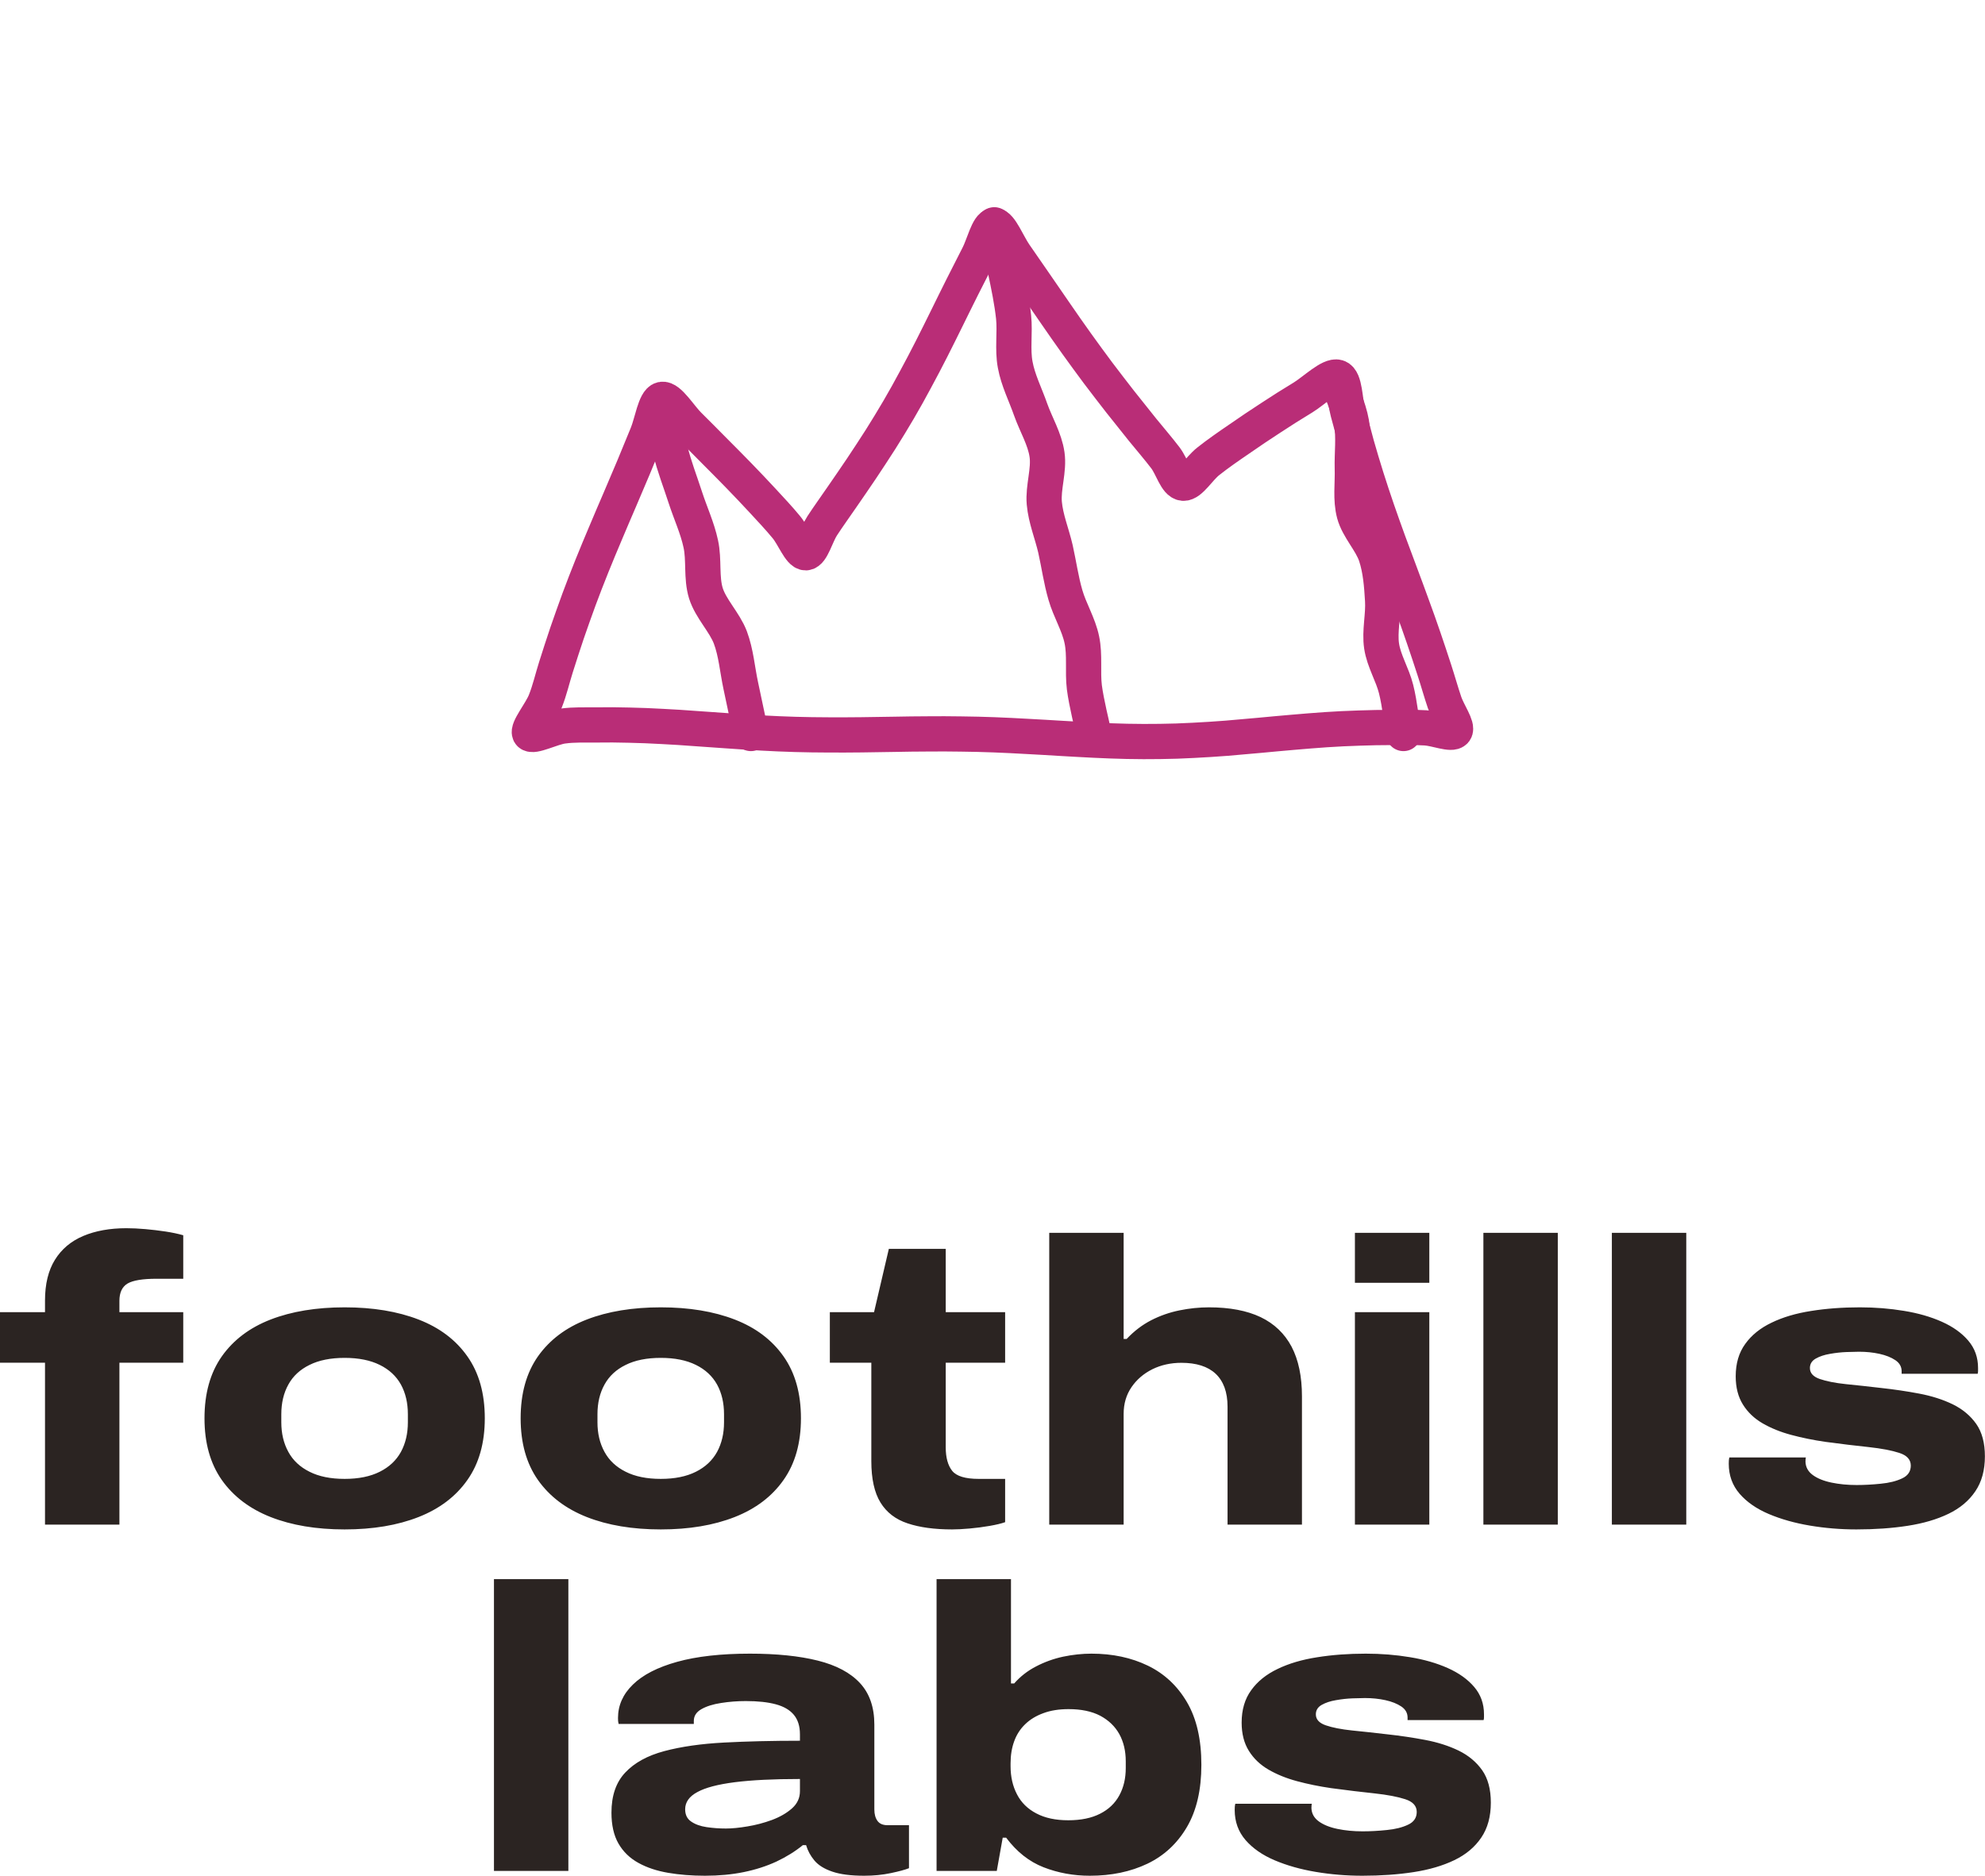
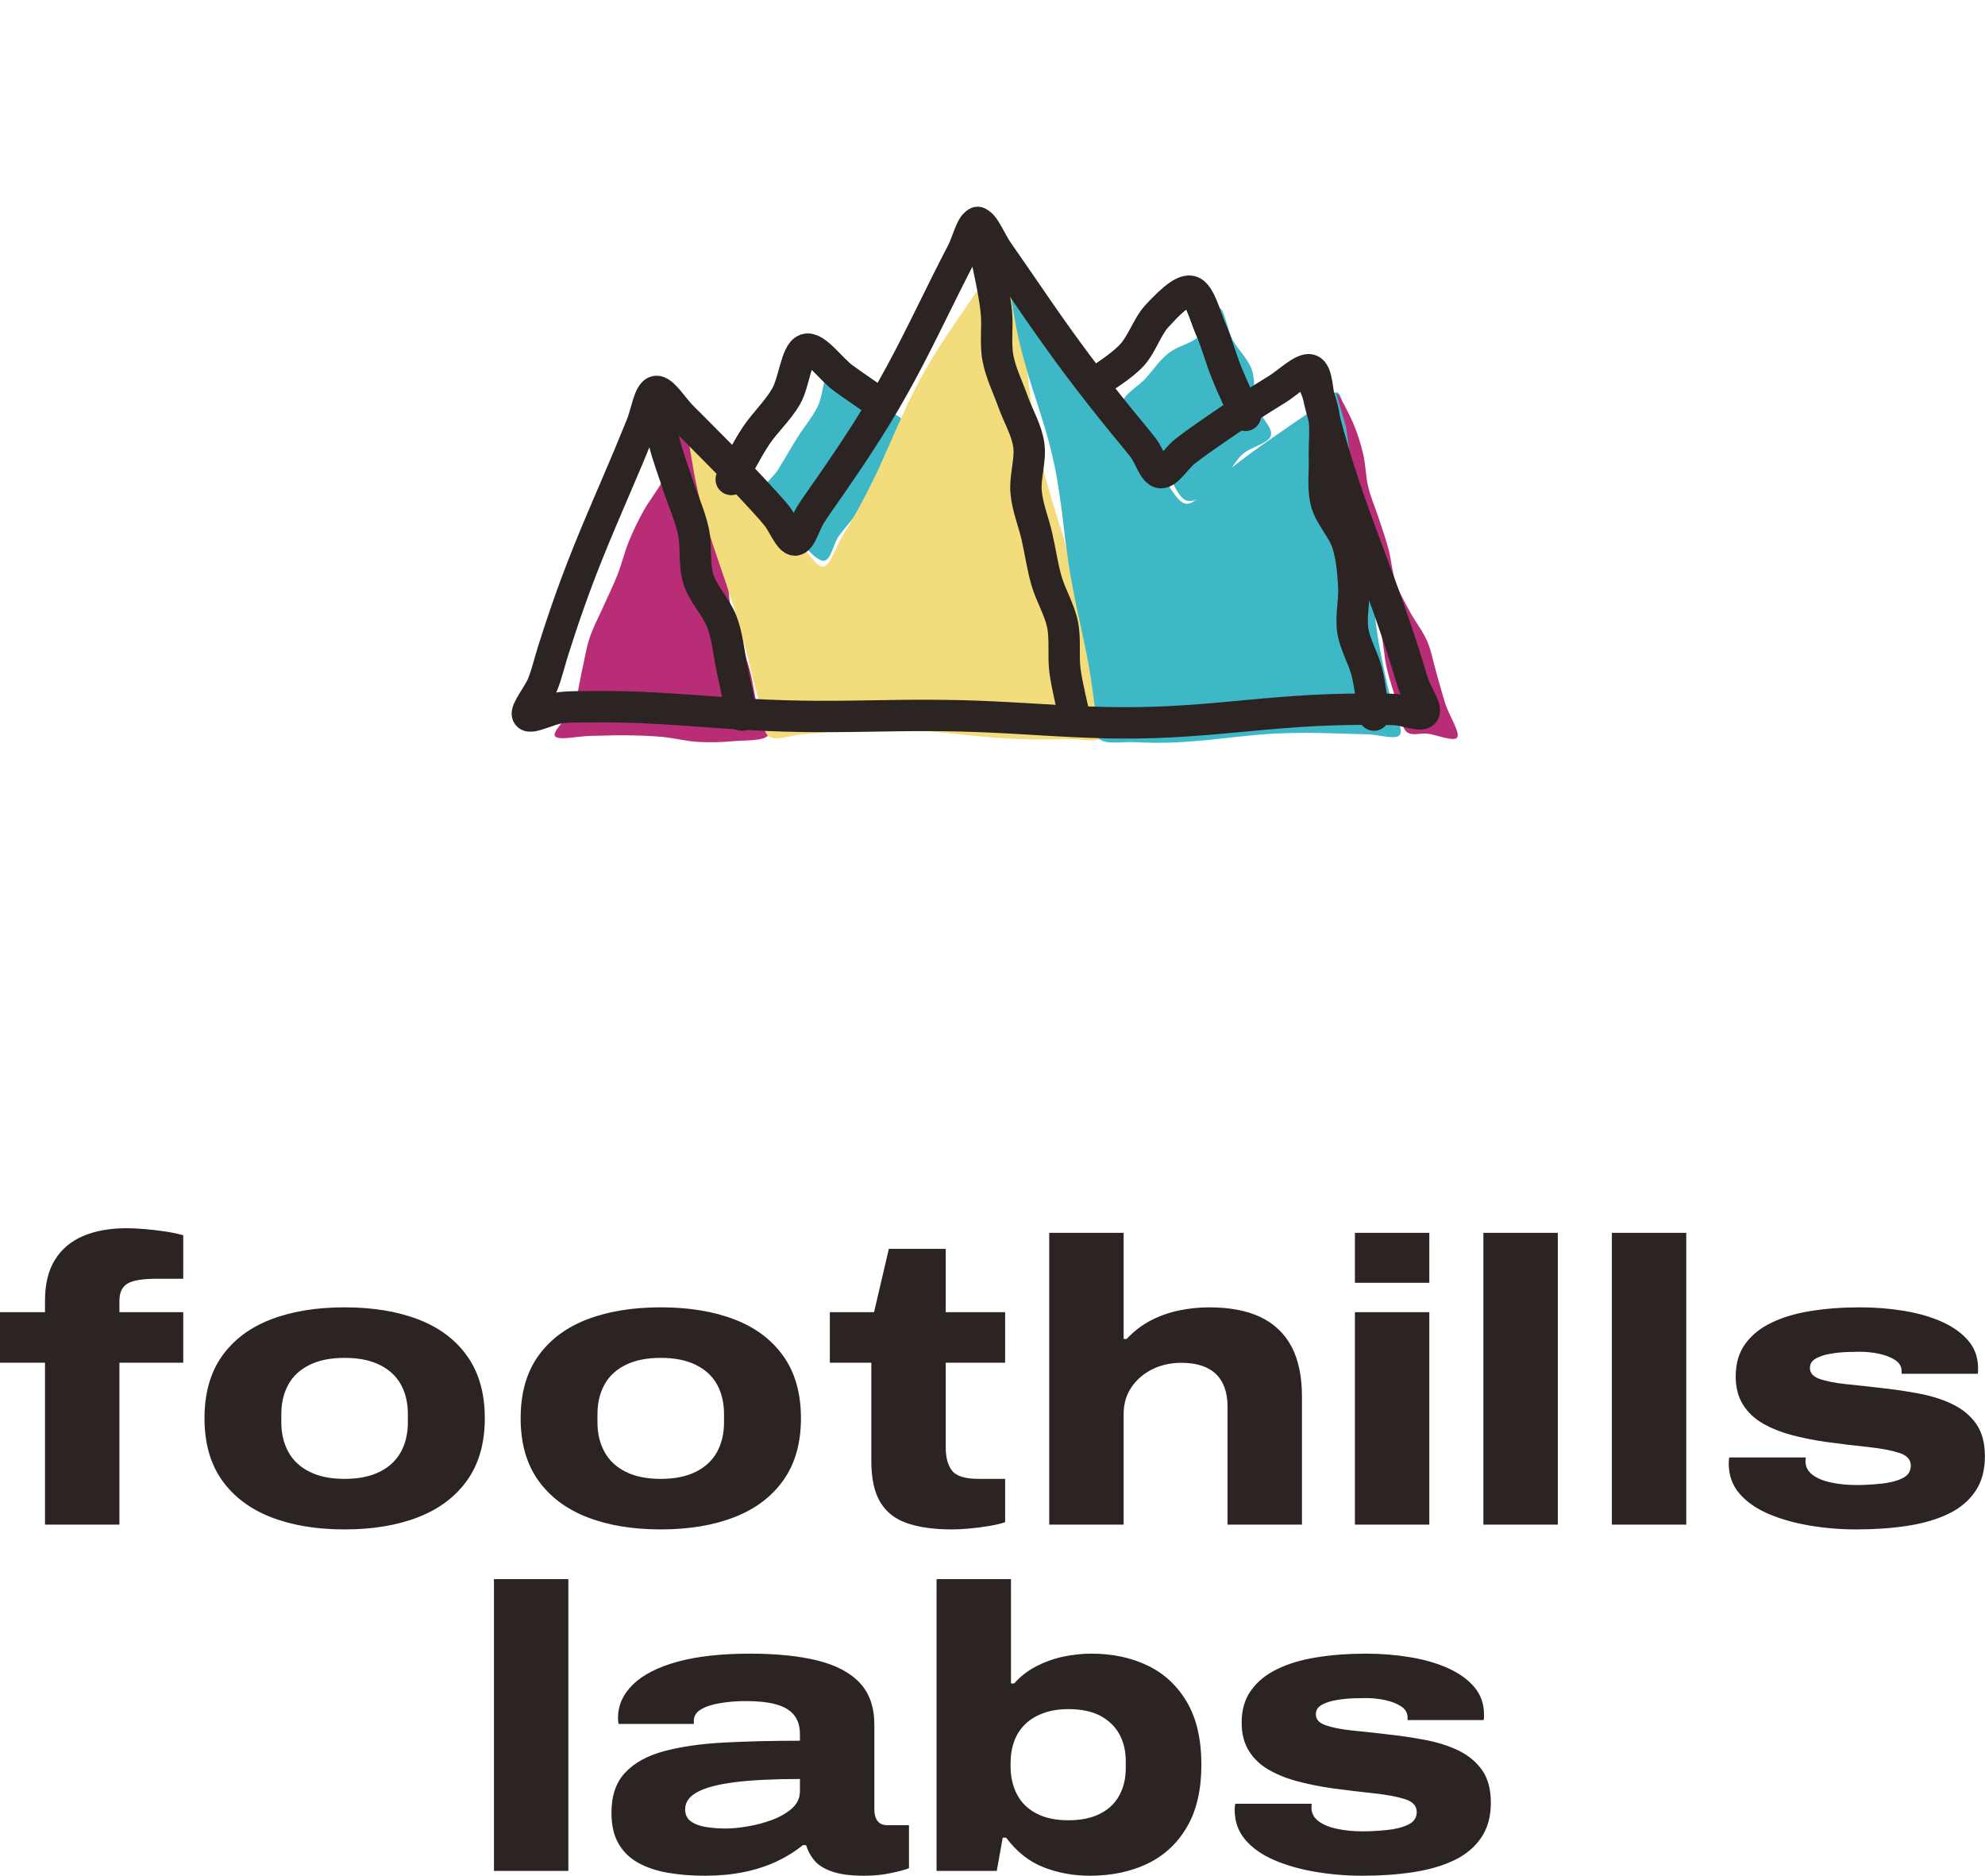
<svg xmlns="http://www.w3.org/2000/svg" viewBox="0 0 197.15 186.32" width="197.15" height="186.32" role="img" aria-label="Foothills Labs">
  <g transform="translate(50.57 0)">
-     <g fill="none" stroke="#B92D77" stroke-width="3.5" stroke-linecap="round" stroke-linejoin="round">
-       <path d="M 2.04 72.86 C 1.75 72.45 3.16 70.76 3.59 69.66 C 4.03 68.56 4.29 67.39 4.65 66.26 C 5.01 65.13 5.37 64 5.75 62.88 C 6.14 61.76 6.53 60.64 6.94 59.53 C 7.35 58.42 7.78 57.32 8.22 56.22 C 8.66 55.12 9.12 54.03 9.58 52.94 C 10.03 51.85 10.51 50.76 10.97 49.68 C 11.43 48.59 11.9 47.5 12.36 46.41 C 12.82 45.32 13.24 44.25 13.71 43.13 C 14.18 42 14.49 39.82 15.17 39.67 C 15.87 39.52 16.99 41.4 17.85 42.24 C 18.7 43.08 19.5 43.89 20.32 44.72 C 21.14 45.55 21.97 46.37 22.78 47.21 C 23.59 48.05 24.4 48.89 25.19 49.75 C 25.98 50.6 26.81 51.49 27.52 52.35 C 28.24 53.21 28.87 54.93 29.46 54.91 C 30.06 54.89 30.49 53.15 31.09 52.23 C 31.69 51.31 32.4 50.33 33.05 49.38 C 33.7 48.43 34.36 47.49 35 46.53 C 35.64 45.57 36.27 44.61 36.89 43.64 C 37.5 42.67 38.1 41.69 38.68 40.7 C 39.26 39.71 39.82 38.7 40.36 37.69 C 40.91 36.68 41.44 35.66 41.96 34.64 C 42.48 33.62 42.99 32.58 43.5 31.55 C 44.01 30.52 44.51 29.49 45.03 28.46 C 45.54 27.44 46.07 26.41 46.59 25.39 C 47.12 24.38 47.57 22.4 48.18 22.38 C 48.78 22.36 49.54 24.3 50.22 25.28 C 50.9 26.26 51.59 27.25 52.26 28.23 C 52.94 29.22 53.62 30.21 54.3 31.19 C 54.98 32.17 55.66 33.16 56.36 34.13 C 57.06 35.1 57.76 36.07 58.48 37.03 C 59.2 37.98 59.93 38.93 60.67 39.88 C 61.41 40.82 62.16 41.75 62.91 42.69 C 63.67 43.62 64.51 44.6 65.18 45.48 C 65.85 46.37 66.24 47.94 66.95 48 C 67.66 48.05 68.51 46.55 69.44 45.82 C 70.37 45.08 71.47 44.32 72.51 43.61 C 73.54 42.89 74.59 42.19 75.65 41.5 C 76.7 40.81 77.74 40.15 78.85 39.48 C 79.95 38.8 81.55 37.23 82.29 37.47 C 83.03 37.7 82.99 39.8 83.3 40.92 C 83.62 42.04 83.88 43.1 84.18 44.19 C 84.49 45.27 84.81 46.35 85.15 47.43 C 85.49 48.5 85.84 49.57 86.21 50.64 C 86.57 51.7 86.96 52.76 87.34 53.82 C 87.73 54.88 88.13 55.93 88.52 56.99 C 88.91 58.04 89.31 59.1 89.69 60.16 C 90.08 61.22 90.46 62.28 90.82 63.34 C 91.19 64.41 91.54 65.48 91.89 66.55 C 92.24 67.62 92.56 68.77 92.9 69.77 C 93.24 70.79 94.25 72.18 93.94 72.6 C 93.62 73.02 92.06 72.36 91.02 72.3 C 89.98 72.24 88.82 72.25 87.72 72.26 C 86.62 72.26 85.53 72.28 84.43 72.32 C 83.33 72.35 82.23 72.41 81.13 72.48 C 80.03 72.55 78.94 72.65 77.84 72.74 C 76.74 72.83 75.64 72.94 74.54 73.04 C 73.44 73.14 72.34 73.24 71.25 73.33 C 70.15 73.41 69.05 73.49 67.95 73.54 C 66.85 73.6 65.75 73.64 64.65 73.65 C 63.56 73.67 62.46 73.66 61.36 73.64 C 60.26 73.62 59.16 73.57 58.06 73.52 C 56.97 73.47 55.87 73.4 54.77 73.34 C 53.67 73.28 52.57 73.2 51.47 73.15 C 50.37 73.09 49.28 73.03 48.18 72.99 C 47.08 72.95 45.98 72.92 44.88 72.91 C 43.78 72.89 42.68 72.89 41.59 72.9 C 40.49 72.9 39.39 72.92 38.29 72.94 C 37.19 72.95 36.09 72.98 34.99 72.99 C 33.9 73 32.8 73.01 31.7 73 C 30.6 73 29.5 72.98 28.4 72.95 C 27.31 72.92 26.21 72.87 25.11 72.81 C 24.01 72.75 22.91 72.68 21.81 72.6 C 20.71 72.53 19.62 72.44 18.52 72.37 C 17.42 72.29 16.32 72.21 15.22 72.16 C 14.12 72.1 13.02 72.05 11.93 72.03 C 10.83 72 9.73 71.99 8.63 72.01 C 7.53 72.02 6.43 71.97 5.34 72.12 C 4.24 72.26 2.33 73.27 2.04 72.86 Z" />
-       <path d="M 15.22 39.91 C 15.35 40.71 15.63 43.16 16.01 44.74 C 16.39 46.32 16.99 47.84 17.49 49.39 C 17.99 50.94 18.69 52.43 19.03 54.02 C 19.38 55.61 19.06 57.37 19.54 58.93 C 20.03 60.48 21.39 61.8 21.97 63.32 C 22.54 64.85 22.66 66.5 23 68.09 C 23.34 69.68 23.84 72.07 24.01 72.86" />
-       <path d="M 48.18 22.33 C 48.36 23.09 48.97 25.36 49.29 26.88 C 49.61 28.41 49.93 29.94 50.1 31.49 C 50.26 33.05 49.97 34.7 50.26 36.23 C 50.54 37.77 51.28 39.21 51.8 40.7 C 52.33 42.19 53.2 43.61 53.42 45.15 C 53.65 46.7 53.01 48.41 53.15 49.98 C 53.29 51.54 53.91 53.01 54.26 54.53 C 54.6 56.05 54.81 57.6 55.25 59.11 C 55.68 60.61 56.57 62.03 56.88 63.56 C 57.2 65.08 56.94 66.72 57.13 68.28 C 57.33 69.83 57.91 72.1 58.06 72.86" />
-       <path d="M 82.23 37.71 C 82.47 38.42 83.41 40.52 83.66 41.99 C 83.92 43.46 83.7 45.02 83.74 46.52 C 83.79 48.03 83.54 49.59 83.93 51.04 C 84.32 52.48 85.6 53.76 86.08 55.18 C 86.55 56.61 86.66 58.11 86.75 59.61 C 86.85 61.1 86.43 62.7 86.65 64.17 C 86.87 65.65 87.73 67 88.09 68.45 C 88.46 69.9 88.7 72.13 88.82 72.86" />
+     <g transform="translate(-6.67 -7.70) scale(0.2078)">
+       <path d="M 138.24 266.24 C 137.27 261.18 144.69 256.28 147.81 251.24 C 150.94 246.20 153.84 241.03 156.99 236.00 C 160.13 230.97 163.89 226.79 166.69 221.08 C 169.49 215.36 169.58 202.30 173.79 201.73 C 178.00 201.17 185.98 212.89 191.93 217.70 C 197.88 222.50 208.19 226.44 209.48 230.56 C 210.77 234.69 202.03 237.85 199.65 242.43 C 197.28 247.02 197.44 253.31 195.23 258.07 C 193.03 262.83 189.52 266.79 186.42 271.00 C 183.33 275.21 179.53 279.33 176.65 283.34 C 173.77 287.35 172.96 295.37 169.12 295.08 C 165.29 294.78 158.77 286.38 153.62 281.58 C 148.48 276.77 139.21 271.30 138.24 266.24 Z" fill="#3EB7C6" stroke="none" transform="translate(13 10)" />
+       <path d="M 312.32 220.16 C 312.01 215.86 319.58 212.06 323.22 208.02 C 326.87 203.99 329.87 199.31 334.17 195.93 C 338.46 192.54 344.97 191.34 349.00 187.72 C 353.03 184.10 355.73 173.94 358.37 174.22 C 361.01 174.50 362.25 184.52 364.85 189.42 C 367.46 194.32 372.13 198.40 374.01 203.63 C 375.89 208.85 374.62 215.49 376.14 220.77 C 377.67 226.04 384.30 231.34 383.16 235.28 C 382.03 239.22 373.45 240.56 369.34 244.41 C 365.22 248.26 362.88 254.74 358.49 258.40 C 354.10 262.06 347.28 267.64 343.01 266.38 C 338.74 265.12 335.83 256.27 332.85 250.85 C 329.86 245.42 328.51 238.95 325.09 233.83 C 321.67 228.72 312.63 224.46 312.32 220.16 Z" fill="#3EB7C6" stroke="none" transform="translate(13 10)" />
+       <g fill="none" stroke="#2B2422" stroke-width="15.0" stroke-linecap="round" stroke-linejoin="round">
+         <path d="M 138.24 266.24 C 140.19 262.80 145.60 252.23 149.94 245.62 C 154.29 239.00 160.30 233.45 164.30 226.54 C 168.29 219.64 169.33 205.64 173.92 204.19 C 178.51 202.74 185.84 213.46 191.84 217.83 C 197.84 222.20 206.91 228.30 209.92 230.40" />
+         <path d="M 312.32 220.16 C 315.20 217.92 324.70 212.06 329.61 206.73 C 334.52 201.40 337.07 193.26 341.79 188.19 C 346.51 183.12 353.65 175.28 357.92 176.31 C 362.19 177.34 364.56 187.88 367.41 194.36 C 370.26 200.85 372.26 208.36 375.02 215.22 C 377.79 222.08 382.50 232.14 384.00 235.52" />
+       </g>
+       <path d="M 40.96 378.88 C 39.60 376.52 47.75 369.72 49.88 364.63 C 52.02 359.55 52.49 353.80 53.76 348.37 C 55.04 342.94 55.78 337.30 57.52 332.05 C 59.25 326.80 61.93 321.94 64.16 316.89 C 66.39 311.84 68.88 306.90 70.89 301.77 C 72.90 296.63 74.14 291.19 76.22 286.08 C 78.30 280.97 80.69 275.99 83.39 271.13 C 86.09 266.27 89.83 261.82 92.40 256.92 C 94.98 252.01 97.19 246.88 98.85 241.68 C 100.52 236.48 101.07 225.88 102.40 225.69 C 103.73 225.51 105.45 235.50 106.83 240.55 C 108.20 245.60 109.06 250.93 110.65 255.98 C 112.25 261.04 114.58 265.90 116.42 270.90 C 118.26 275.89 120.51 280.78 121.68 285.95 C 122.84 291.12 122.86 296.60 123.42 301.94 C 123.97 307.27 123.99 312.75 125.02 317.96 C 126.06 323.17 128.08 328.11 129.64 333.18 C 131.19 338.25 133.02 343.25 134.35 348.38 C 135.68 353.51 136.17 358.95 137.60 363.96 C 139.02 368.98 144.77 375.58 142.88 378.48 C 141.00 381.38 131.90 380.81 126.29 381.35 C 120.68 381.88 114.92 382.02 109.23 381.68 C 103.54 381.34 97.85 379.82 92.16 379.29 C 86.47 378.77 80.78 378.61 75.09 378.54 C 69.40 378.46 63.72 378.76 58.03 378.82 C 52.34 378.87 42.32 381.24 40.96 378.88 Z" fill="#B92D77" stroke="none" transform="translate(13 10)" />
+       <path d="M 102.40 225.28 C 103.52 224.87 108.71 234.25 112.13 238.49 C 115.55 242.73 119.24 246.73 122.94 250.70 C 126.64 254.68 130.51 258.51 134.34 262.36 C 138.17 266.22 142.11 269.98 145.94 273.84 C 149.76 277.71 153.44 281.53 157.29 285.55 C 161.15 289.56 165.59 298.25 169.06 297.94 C 172.54 297.64 175.30 288.41 178.15 283.72 C 181.01 279.04 183.64 274.53 186.21 269.84 C 188.78 265.14 191.23 260.38 193.57 255.56 C 195.92 250.74 198.07 245.81 200.27 240.91 C 202.47 236.01 204.54 231.03 206.79 226.16 C 209.04 221.28 211.29 216.41 213.77 211.67 C 216.25 206.92 218.89 202.27 221.66 197.69 C 224.43 193.11 227.43 188.66 230.39 184.19 C 233.36 179.73 236.49 175.35 239.47 170.89 C 242.44 166.42 245.52 161.92 248.26 157.42 C 251.01 152.92 254.17 143.60 255.92 143.88 C 257.67 144.16 257.74 153.97 258.76 159.12 C 259.78 164.27 261.03 169.55 262.03 174.78 C 263.04 180.02 263.97 185.27 264.79 190.55 C 265.61 195.82 266.27 201.13 266.97 206.42 C 267.66 211.72 268.22 217.05 268.98 222.33 C 269.74 227.62 270.50 232.90 271.51 238.14 C 272.52 243.38 273.70 248.58 275.02 253.76 C 276.34 258.93 277.92 264.06 279.45 269.19 C 280.98 274.33 282.69 279.43 284.21 284.56 C 285.72 289.70 287.25 294.84 288.54 300.02 C 289.84 305.20 290.98 310.41 292.00 315.64 C 293.02 320.88 293.82 326.16 294.66 331.42 C 295.50 336.69 296.20 341.99 297.05 347.26 C 297.91 352.53 298.81 357.65 299.77 363.03 C 300.74 368.40 305.11 376.62 302.85 379.50 C 300.59 382.39 291.63 380.18 286.21 380.35 C 280.79 380.52 275.63 380.59 270.34 380.51 C 265.05 380.43 259.75 380.22 254.46 379.88 C 249.17 379.55 243.88 378.99 238.59 378.49 C 233.30 377.99 228.01 377.33 222.72 376.88 C 217.43 376.44 212.14 376.00 206.85 375.82 C 201.56 375.64 196.27 375.64 190.98 375.79 C 185.69 375.94 180.39 376.36 175.10 376.73 C 169.81 377.11 164.54 377.68 159.23 378.07 C 153.92 378.45 146.65 381.44 143.24 379.04 C 139.82 376.64 140.15 368.79 138.76 363.66 C 137.36 358.52 136.16 353.38 134.86 348.24 C 133.56 343.10 132.34 337.94 130.96 332.83 C 129.58 327.71 128.12 322.62 126.56 317.55 C 125.00 312.48 123.26 307.46 121.58 302.43 C 119.89 297.39 118.07 292.39 116.44 287.34 C 114.81 282.29 113.19 277.24 111.81 272.13 C 110.43 267.01 109.22 261.85 108.15 256.65 C 107.07 251.45 106.34 246.17 105.38 240.94 C 104.43 235.71 101.28 225.69 102.40 225.28 Z" fill="#F3DC7C" stroke="none" transform="translate(13 10)" />
+       <path d="M 256.00 143.36 C 257.46 142.89 262.93 152.12 266.33 156.55 C 269.72 160.98 273.04 165.46 276.37 169.94 C 279.69 174.42 283.08 178.86 286.26 183.44 C 289.44 188.02 292.52 192.67 295.47 197.42 C 298.41 202.17 301.15 207.06 303.94 211.92 C 306.74 216.77 309.37 221.74 312.23 226.55 C 315.09 231.36 317.97 236.15 321.10 240.77 C 324.23 245.39 327.37 249.76 330.99 254.27 C 334.61 258.79 338.39 267.55 342.81 267.87 C 347.23 268.19 352.74 259.94 357.50 256.18 C 362.26 252.41 366.67 248.81 371.38 245.29 C 376.08 241.77 380.91 238.43 385.72 235.06 C 390.53 231.69 395.38 228.46 400.23 225.07 C 405.09 221.67 411.72 213.66 414.84 214.69 C 417.97 215.71 417.59 225.75 418.98 231.20 C 420.36 236.65 421.85 241.97 423.16 247.38 C 424.46 252.79 425.78 258.19 426.80 263.65 C 427.83 269.12 428.65 274.62 429.32 280.14 C 429.98 285.67 430.35 291.26 430.81 296.82 C 431.27 302.39 431.54 307.99 432.08 313.54 C 432.62 319.10 433.21 324.64 434.05 330.14 C 434.88 335.63 435.96 341.08 437.10 346.52 C 438.24 351.96 439.60 357.47 440.88 362.78 C 442.16 368.08 446.66 375.80 444.77 378.35 C 442.87 380.90 434.71 378.20 429.51 378.08 C 424.31 377.95 418.89 377.75 413.58 377.63 C 408.27 377.50 402.96 377.30 397.65 377.35 C 392.34 377.40 387.03 377.58 381.72 377.92 C 376.41 378.26 371.11 378.86 365.80 379.39 C 360.49 379.91 355.18 380.64 349.87 381.08 C 344.56 381.53 339.25 381.95 333.94 382.06 C 328.63 382.18 323.49 382.12 318.01 381.80 C 312.52 381.48 304.23 383.25 301.03 380.15 C 297.83 377.06 299.55 368.68 298.79 363.22 C 298.04 357.76 297.40 352.63 296.50 347.37 C 295.61 342.11 294.50 336.89 293.42 331.67 C 292.35 326.44 291.10 321.25 290.05 316.02 C 288.99 310.80 287.96 305.57 287.09 300.30 C 286.22 295.04 285.54 289.74 284.83 284.44 C 284.13 279.14 283.61 273.81 282.87 268.52 C 282.12 263.23 281.39 257.94 280.37 252.71 C 279.35 247.47 278.12 242.28 276.74 237.12 C 275.36 231.95 273.67 226.85 272.09 221.72 C 270.50 216.60 268.73 211.51 267.22 206.37 C 265.71 201.24 264.25 196.09 263.04 190.89 C 261.83 185.69 260.86 180.45 259.95 175.19 C 259.04 169.94 258.24 164.66 257.58 159.35 C 256.93 154.05 254.54 143.83 256.00 143.36 Z" fill="#3EB7C6" stroke="none" transform="translate(13 10)" />
+       <path d="M 414.72 215.04 C 415.29 214.68 420.30 224.23 422.39 229.06 C 424.48 233.89 426.05 238.90 427.27 244.03 C 428.49 249.17 428.46 254.73 429.70 259.85 C 430.94 264.98 433.10 269.79 434.73 274.78 C 436.35 279.77 438.12 284.72 439.46 289.81 C 440.80 294.90 441.08 300.36 442.78 305.32 C 444.49 310.29 447.18 314.91 449.69 319.60 C 452.20 324.29 455.75 328.62 457.84 333.45 C 459.93 338.29 460.79 343.54 462.25 348.59 C 463.72 353.64 464.97 358.58 466.64 363.74 C 468.31 368.89 473.65 377.16 472.25 379.51 C 470.85 381.85 462.32 378.27 458.24 377.79 C 454.16 377.31 450.27 379.19 447.77 376.62 C 445.27 374.04 444.78 367.39 443.24 362.33 C 441.70 357.27 439.75 351.68 438.52 346.26 C 437.30 340.83 437.11 335.21 435.89 329.79 C 434.66 324.37 432.54 319.11 431.17 313.72 C 429.80 308.32 428.18 302.97 427.66 297.41 C 427.13 291.86 428.26 286.00 428.02 280.39 C 427.78 274.78 427.28 269.22 426.22 263.76 C 425.16 258.31 422.87 253.09 421.66 247.66 C 420.45 242.23 420.14 236.64 418.98 231.20 C 417.83 225.76 414.15 215.40 414.72 215.04 Z" fill="#B92D77" stroke="none" transform="translate(13 10)" />
+       <g fill="none" stroke="#2B2422" stroke-width="15.0" stroke-linecap="round" stroke-linejoin="round">
+         <path d="M 40.96 378.88 C 39.61 376.97 46.17 369.08 48.20 363.96 C 50.22 358.83 51.44 353.38 53.12 348.11 C 54.80 342.84 56.49 337.58 58.27 332.35 C 60.05 327.13 61.89 321.92 63.81 316.75 C 65.72 311.58 67.72 306.44 69.77 301.32 C 71.82 296.20 73.95 291.11 76.09 286.03 C 78.22 280.94 80.43 275.88 82.59 270.81 C 84.75 265.73 86.94 260.67 89.07 255.58 C 91.20 250.50 93.17 245.51 95.36 240.28 C 97.54 235.05 98.97 224.86 102.18 224.18 C 105.40 223.49 110.64 232.24 114.64 236.16 C 118.63 240.09 122.32 243.86 126.15 247.72 C 129.98 251.58 133.83 255.42 137.61 259.33 C 141.39 263.23 145.16 267.15 148.84 271.14 C 152.53 275.14 156.42 279.27 159.74 283.28 C 163.06 287.28 166.00 295.29 168.77 295.20 C 171.55 295.10 173.58 287.00 176.37 282.71 C 179.16 278.42 182.47 273.87 185.51 269.44 C 188.54 265.01 191.61 260.60 194.59 256.14 C 197.56 251.68 200.52 247.20 203.38 242.67 C 206.24 238.14 209.03 233.58 211.73 228.96 C 214.43 224.34 217.04 219.67 219.58 214.96 C 222.13 210.26 224.58 205.49 227.01 200.72 C 229.45 195.96 231.81 191.14 234.19 186.34 C 236.58 181.55 238.92 176.73 241.33 171.94 C 243.73 167.15 246.17 162.35 248.62 157.63 C 251.07 152.90 253.19 143.67 256.00 143.58 C 258.82 143.50 262.36 152.56 265.53 157.11 C 268.71 161.66 271.89 166.28 275.05 170.87 C 278.22 175.46 281.35 180.08 284.53 184.66 C 287.71 189.24 290.90 193.82 294.15 198.35 C 297.39 202.89 300.68 207.40 304.03 211.86 C 307.37 216.32 310.78 220.74 314.22 225.14 C 317.67 229.54 321.18 233.88 324.68 238.24 C 328.19 242.59 332.11 247.13 335.25 251.25 C 338.39 255.38 340.19 262.72 343.50 262.99 C 346.81 263.25 350.79 256.23 355.11 252.82 C 359.42 249.41 364.58 245.87 369.40 242.52 C 374.22 239.17 379.10 235.90 384.03 232.69 C 388.96 229.49 393.79 226.41 398.95 223.27 C 404.11 220.14 411.53 212.78 414.99 213.90 C 418.45 215.01 418.24 224.76 419.71 229.98 C 421.18 235.20 422.39 240.16 423.82 245.22 C 425.26 250.28 426.75 255.32 428.32 260.33 C 429.89 265.34 431.55 270.32 433.25 275.29 C 434.96 280.25 436.75 285.19 438.55 290.12 C 440.35 295.05 442.21 299.97 444.04 304.89 C 445.86 309.81 447.71 314.73 449.50 319.67 C 451.29 324.60 453.06 329.55 454.76 334.51 C 456.47 339.48 458.12 344.46 459.74 349.46 C 461.35 354.45 462.85 359.79 464.44 364.49 C 466.03 369.20 470.74 375.71 469.28 377.67 C 467.82 379.63 460.51 376.52 455.68 376.25 C 450.85 375.98 445.44 376.04 440.32 376.05 C 435.20 376.07 430.08 376.15 424.96 376.33 C 419.84 376.50 414.72 376.78 409.60 377.11 C 404.48 377.44 399.36 377.87 394.24 378.30 C 389.12 378.74 384.00 379.25 378.88 379.71 C 373.76 380.17 368.64 380.66 363.52 381.05 C 358.40 381.44 353.28 381.81 348.16 382.06 C 343.04 382.31 337.92 382.49 332.80 382.56 C 327.68 382.64 322.56 382.60 317.44 382.50 C 312.32 382.39 307.20 382.18 302.08 381.94 C 296.96 381.71 291.84 381.39 286.72 381.10 C 281.60 380.81 276.48 380.47 271.36 380.21 C 266.24 379.94 261.12 379.68 256.00 379.49 C 250.88 379.31 245.76 379.17 240.64 379.10 C 235.52 379.03 230.40 379.03 225.28 379.05 C 220.16 379.07 215.04 379.17 209.92 379.24 C 204.80 379.31 199.68 379.42 194.56 379.47 C 189.44 379.52 184.32 379.57 179.20 379.54 C 174.08 379.51 168.96 379.43 163.84 379.28 C 158.72 379.13 153.60 378.91 148.48 378.64 C 143.36 378.37 138.24 378.02 133.12 377.67 C 128.00 377.33 122.88 376.92 117.76 376.57 C 112.64 376.23 107.52 375.86 102.40 375.59 C 97.28 375.33 92.16 375.09 87.04 374.98 C 81.92 374.86 76.80 374.83 71.68 374.90 C 66.56 374.97 61.44 374.74 56.32 375.41 C 51.20 376.07 42.31 380.79 40.96 378.88 Z" />
+         <path d="M 102.40 225.28 C 103.01 229.03 104.32 240.44 106.08 247.80 C 107.84 255.17 110.63 262.26 112.97 269.47 C 115.32 276.68 118.57 283.64 120.16 291.05 C 121.76 298.46 120.27 306.69 122.55 313.92 C 124.82 321.15 131.15 327.30 133.83 334.42 C 136.51 341.54 137.05 349.23 138.64 356.64 C 140.23 364.05 142.57 375.17 143.36 378.88" />
+         <path d="M 256.00 143.36 C 256.86 146.90 259.70 157.46 261.19 164.58 C 262.68 171.69 264.19 178.81 264.94 186.07 C 265.69 193.33 264.37 201.00 265.70 208.15 C 267.02 215.30 270.44 222.05 272.90 228.97 C 275.36 235.90 279.41 242.52 280.45 249.73 C 281.50 256.93 278.52 264.93 279.17 272.21 C 279.81 279.49 282.70 286.34 284.33 293.43 C 285.96 300.52 286.91 307.75 288.95 314.76 C 290.99 321.77 295.11 328.37 296.57 335.50 C 298.04 342.62 296.83 350.27 297.74 357.50 C 298.66 364.73 301.36 375.32 302.08 378.88" />
+         <path d="M 414.72 215.04 C 415.83 218.36 420.23 228.14 421.40 234.99 C 422.57 241.83 421.56 249.09 421.76 256.12 C 421.97 263.15 420.82 270.43 422.63 277.16 C 424.44 283.88 430.44 289.83 432.64 296.48 C 434.83 303.14 435.35 310.11 435.79 317.09 C 436.24 324.07 434.27 331.51 435.31 338.38 C 436.35 345.25 440.36 351.57 442.05 358.32 C 443.74 365.07 444.87 375.45 445.44 378.88" />
+         <path d="M 138.24 266.24 C 140.19 262.80 145.53 252.20 149.92 245.60 C 154.30 239.01 160.54 233.60 164.54 226.68 C 168.54 219.77 169.36 205.60 173.91 204.12 C 178.45 202.65 185.82 213.47 191.82 217.85 C 197.82 222.23 206.90 228.31 209.92 230.40" />
+         <path d="M 312.32 220.16 C 315.24 217.96 324.94 212.30 329.82 206.94 C 334.71 201.59 336.98 193.12 341.65 188.05 C 346.33 182.99 353.57 175.51 357.87 176.56 C 362.17 177.61 364.61 187.89 367.46 194.34 C 370.31 200.79 372.22 208.38 374.98 215.24 C 377.73 222.11 382.50 232.14 384.00 235.52" />
+       </g>
    </g>
  </g>
  <g fill="#2B2422" transform="translate(-0.43 151.44)">
    <path d="M4.9 0V-16.08H0.43V-21.1H4.9V-22.25Q4.9 -24.72 5.89 -26.31Q6.88 -27.9 8.7 -28.67Q10.53 -29.44 12.98 -29.44Q13.85 -29.44 14.87 -29.35Q15.89 -29.26 16.88 -29.11Q17.86 -28.96 18.63 -28.74V-24.42H16Q13.9 -24.42 13.09 -23.94Q12.29 -23.45 12.29 -22.23V-21.1H18.63V-16.08H12.29V0Z M34.66 0.48Q30.44 0.48 27.31 -0.75Q24.19 -1.98 22.46 -4.43Q20.74 -6.88 20.74 -10.56Q20.74 -14.26 22.46 -16.71Q24.19 -19.16 27.31 -20.37Q30.44 -21.58 34.66 -21.58Q38.87 -21.58 42 -20.37Q45.13 -19.16 46.85 -16.71Q48.58 -14.26 48.58 -10.56Q48.58 -6.88 46.85 -4.43Q45.13 -1.98 42 -0.75Q38.87 0.48 34.66 0.48ZM34.66 -4.54Q36.74 -4.54 38.15 -5.25Q39.55 -5.95 40.25 -7.22Q40.94 -8.49 40.94 -10.16V-10.96Q40.94 -12.65 40.25 -13.91Q39.55 -15.17 38.15 -15.86Q36.74 -16.56 34.66 -16.56Q32.57 -16.56 31.17 -15.86Q29.76 -15.17 29.07 -13.91Q28.37 -12.65 28.37 -10.96V-10.16Q28.37 -8.49 29.07 -7.22Q29.76 -5.95 31.17 -5.25Q32.57 -4.54 34.66 -4.54Z M66.06 0.48Q61.84 0.48 58.71 -0.75Q55.59 -1.98 53.86 -4.43Q52.14 -6.88 52.14 -10.56Q52.14 -14.26 53.86 -16.71Q55.59 -19.16 58.71 -20.37Q61.84 -21.58 66.06 -21.58Q70.27 -21.58 73.4 -20.37Q76.53 -19.16 78.25 -16.71Q79.98 -14.26 79.98 -10.56Q79.98 -6.88 78.25 -4.43Q76.53 -1.98 73.4 -0.75Q70.27 0.48 66.06 0.48ZM66.06 -4.54Q68.14 -4.54 69.55 -5.25Q70.95 -5.95 71.65 -7.22Q72.34 -8.49 72.34 -10.16V-10.96Q72.34 -12.65 71.65 -13.91Q70.95 -15.17 69.55 -15.86Q68.14 -16.56 66.06 -16.56Q63.97 -16.56 62.57 -15.86Q61.16 -15.17 60.47 -13.91Q59.77 -12.65 59.77 -10.96V-10.16Q59.77 -8.49 60.47 -7.22Q61.16 -5.95 62.57 -5.25Q63.97 -4.54 66.06 -4.54Z M94.99 0.48Q92.37 0.48 90.58 -0.12Q88.79 -0.71 87.88 -2.19Q86.97 -3.67 86.97 -6.31V-16.08H82.85V-21.1H87.24L88.71 -27.39H94.36V-21.1H100.26V-16.08H94.36V-7.67Q94.36 -6.15 95 -5.34Q95.64 -4.54 97.63 -4.54H100.26V-0.24Q99.7 -0.04 98.72 0.13Q97.74 0.3 96.73 0.39Q95.72 0.48 94.99 0.48Z M104.64 0V-28.98H112.03V-18.44H112.33Q113.43 -19.61 114.77 -20.3Q116.1 -20.98 117.58 -21.28Q119.05 -21.58 120.51 -21.58Q123.58 -21.58 125.63 -20.61Q127.67 -19.63 128.71 -17.67Q129.74 -15.7 129.74 -12.74V0H122.35V-11.71Q122.35 -12.79 122.05 -13.62Q121.74 -14.45 121.16 -14.99Q120.58 -15.53 119.73 -15.8Q118.88 -16.07 117.77 -16.07Q116.18 -16.07 114.88 -15.43Q113.58 -14.78 112.81 -13.65Q112.03 -12.51 112.03 -11V0Z M135 -24.02V-28.98H142.39V-24.02ZM135 0V-21.1H142.39V0Z M147.76 0V-28.98H155.15V0Z M160.52 0V-28.98H167.91V0Z M184.81 0.48Q182.45 0.48 180.19 0.1Q177.93 -0.28 176.11 -1.05Q174.29 -1.82 173.21 -3.06Q172.13 -4.31 172.13 -6.05Q172.13 -6.21 172.14 -6.36Q172.15 -6.51 172.19 -6.67H179.79Q179.76 -6.56 179.76 -6.45Q179.75 -6.34 179.75 -6.26Q179.77 -5.44 180.48 -4.92Q181.18 -4.41 182.34 -4.17Q183.49 -3.93 184.83 -3.93Q185.98 -3.93 187.23 -4.06Q188.49 -4.18 189.35 -4.59Q190.21 -4.99 190.21 -5.86Q190.21 -6.75 189.07 -7.12Q187.94 -7.49 186.02 -7.7Q184.1 -7.9 181.72 -8.22Q179.93 -8.48 178.33 -8.91Q176.73 -9.34 175.49 -10.06Q174.25 -10.78 173.54 -11.92Q172.82 -13.07 172.82 -14.73Q172.82 -16.65 173.77 -17.95Q174.71 -19.26 176.39 -20.06Q178.06 -20.87 180.31 -21.22Q182.55 -21.58 185.15 -21.58Q187.43 -21.58 189.53 -21.23Q191.63 -20.89 193.29 -20.15Q194.95 -19.41 195.92 -18.27Q196.89 -17.13 196.89 -15.56Q196.89 -15.42 196.89 -15.26Q196.89 -15.09 196.85 -14.98H189.3V-15.23Q189.3 -15.91 188.68 -16.33Q188.05 -16.75 187.1 -16.96Q186.14 -17.17 185.07 -17.17Q184.65 -17.17 183.84 -17.14Q183.03 -17.11 182.19 -16.96Q181.35 -16.82 180.77 -16.49Q180.19 -16.16 180.19 -15.55Q180.19 -14.8 181.18 -14.46Q182.17 -14.12 183.78 -13.95Q185.39 -13.79 187.27 -13.57Q189.2 -13.36 191.05 -13.01Q192.9 -12.66 194.37 -11.95Q195.84 -11.23 196.71 -10Q197.57 -8.77 197.57 -6.78Q197.57 -4.71 196.62 -3.31Q195.67 -1.9 193.95 -1.07Q192.23 -0.24 189.9 0.12Q187.57 0.48 184.81 0.48Z" />
  </g>
  <g fill="#2B2422" transform="translate(46.46 185.84)">
    <path d="M2.6 0V-28.98H9.99V0Z M23.56 0.48Q21.59 0.48 19.9 0.19Q18.2 -0.1 16.94 -0.8Q15.67 -1.5 14.97 -2.71Q14.27 -3.92 14.27 -5.79Q14.27 -8.32 15.64 -9.77Q17.01 -11.23 19.52 -11.9Q22.04 -12.57 25.46 -12.75Q28.88 -12.93 32.99 -12.93V-13.57Q32.99 -14.78 32.38 -15.51Q31.78 -16.23 30.59 -16.55Q29.41 -16.87 27.62 -16.87Q26.35 -16.87 25.16 -16.68Q23.97 -16.5 23.21 -16.07Q22.45 -15.64 22.45 -14.9V-14.6H14.98Q14.94 -14.76 14.93 -14.88Q14.92 -15.01 14.92 -15.19Q14.92 -17.07 16.4 -18.51Q17.88 -19.96 20.8 -20.77Q23.72 -21.58 28.02 -21.58Q32 -21.58 34.76 -20.89Q37.52 -20.2 38.95 -18.66Q40.38 -17.12 40.38 -14.53V-6.1Q40.38 -5.4 40.69 -4.97Q41 -4.54 41.69 -4.54H43.82V-0.27Q43.25 -0.04 42.01 0.22Q40.78 0.48 39.37 0.48Q37.39 0.48 36.2 0.07Q35.02 -0.33 34.43 -1.03Q33.85 -1.72 33.6 -2.56H33.28Q32.14 -1.63 30.66 -0.93Q29.17 -0.24 27.4 0.12Q25.63 0.48 23.56 0.48ZM25.64 -4.21Q26.55 -4.21 27.78 -4.42Q29.01 -4.62 30.21 -5.06Q31.41 -5.51 32.2 -6.21Q32.99 -6.91 32.99 -7.92V-9.13Q29.05 -9.13 26.52 -8.81Q24 -8.49 22.8 -7.83Q21.59 -7.18 21.59 -6.12Q21.59 -5.3 22.19 -4.9Q22.78 -4.49 23.71 -4.35Q24.65 -4.21 25.64 -4.21Z M61.78 0.48Q59.35 0.48 57.19 -0.36Q55.04 -1.2 53.47 -3.3H53.13L52.54 0H46.56V-28.98H53.95V-18.62H54.27Q55.18 -19.66 56.44 -20.31Q57.7 -20.97 59.13 -21.28Q60.57 -21.58 61.94 -21.58Q65.08 -21.58 67.54 -20.39Q70 -19.2 71.43 -16.76Q72.86 -14.32 72.86 -10.54Q72.86 -6.8 71.42 -4.35Q69.98 -1.9 67.49 -0.71Q64.99 0.48 61.78 0.48ZM59.64 -5.03Q61.53 -5.03 62.8 -5.68Q64.07 -6.32 64.71 -7.5Q65.35 -8.67 65.35 -10.22V-10.88Q65.35 -12.43 64.71 -13.59Q64.07 -14.74 62.82 -15.41Q61.56 -16.07 59.67 -16.07Q58.24 -16.07 57.17 -15.67Q56.09 -15.28 55.36 -14.57Q54.63 -13.87 54.27 -12.88Q53.91 -11.9 53.91 -10.68V-10.4Q53.91 -8.82 54.55 -7.6Q55.18 -6.38 56.47 -5.71Q57.75 -5.03 59.64 -5.03Z M88.85 0.48Q86.49 0.48 84.23 0.1Q81.97 -0.28 80.15 -1.05Q78.33 -1.82 77.25 -3.06Q76.17 -4.31 76.17 -6.05Q76.17 -6.21 76.18 -6.36Q76.19 -6.51 76.23 -6.67H83.83Q83.8 -6.56 83.8 -6.45Q83.79 -6.34 83.79 -6.26Q83.81 -5.44 84.52 -4.92Q85.22 -4.41 86.38 -4.17Q87.53 -3.93 88.87 -3.93Q90.02 -3.93 91.27 -4.06Q92.53 -4.18 93.39 -4.59Q94.25 -4.99 94.25 -5.86Q94.25 -6.75 93.11 -7.12Q91.98 -7.49 90.06 -7.7Q88.14 -7.9 85.76 -8.22Q83.97 -8.48 82.37 -8.91Q80.77 -9.34 79.53 -10.06Q78.29 -10.78 77.58 -11.92Q76.86 -13.07 76.86 -14.73Q76.86 -16.65 77.81 -17.95Q78.75 -19.26 80.43 -20.06Q82.1 -20.87 84.35 -21.22Q86.59 -21.58 89.19 -21.58Q91.47 -21.58 93.57 -21.23Q95.67 -20.89 97.33 -20.15Q98.99 -19.41 99.96 -18.27Q100.93 -17.13 100.93 -15.56Q100.93 -15.42 100.93 -15.26Q100.93 -15.09 100.89 -14.98H93.34V-15.23Q93.34 -15.91 92.72 -16.33Q92.09 -16.75 91.14 -16.96Q90.18 -17.17 89.11 -17.17Q88.69 -17.17 87.88 -17.14Q87.07 -17.11 86.23 -16.96Q85.39 -16.82 84.81 -16.49Q84.23 -16.16 84.23 -15.55Q84.23 -14.8 85.22 -14.46Q86.21 -14.12 87.82 -13.95Q89.43 -13.79 91.31 -13.57Q93.24 -13.36 95.09 -13.01Q96.94 -12.66 98.41 -11.95Q99.88 -11.23 100.75 -10Q101.61 -8.77 101.61 -6.78Q101.61 -4.71 100.66 -3.31Q99.71 -1.9 97.99 -1.07Q96.27 -0.24 93.94 0.12Q91.61 0.48 88.85 0.48Z" />
  </g>
</svg>
